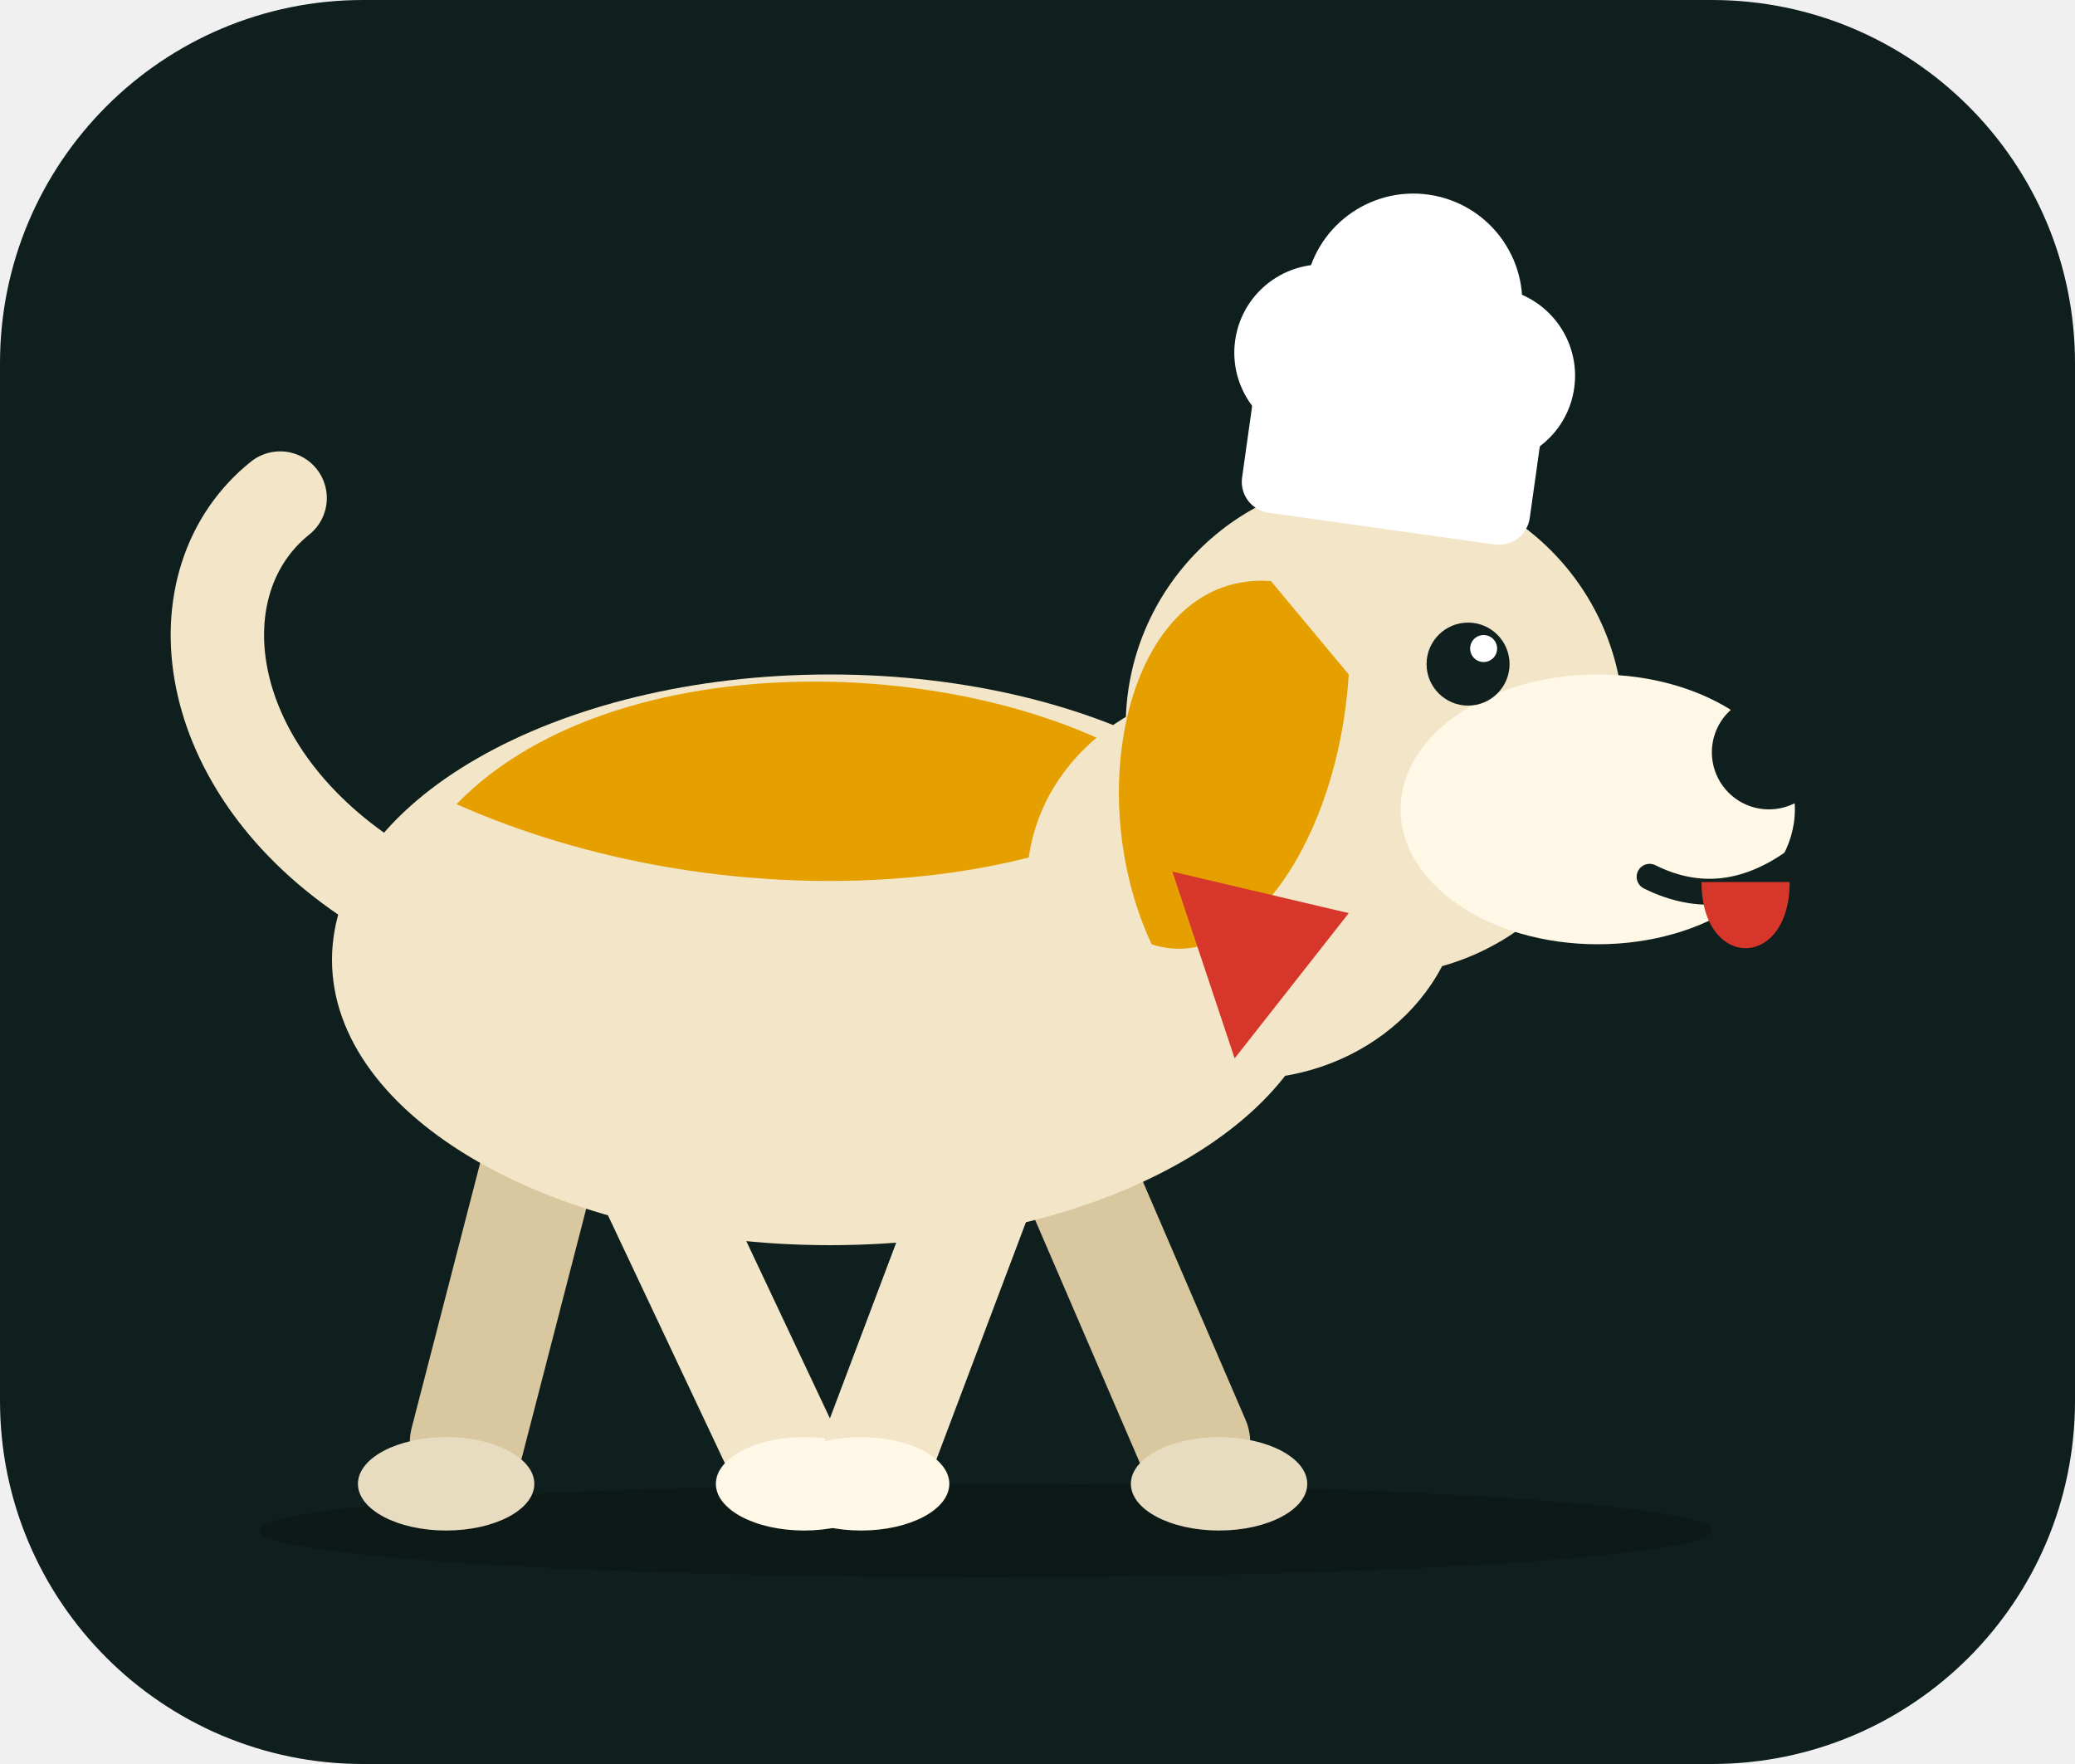
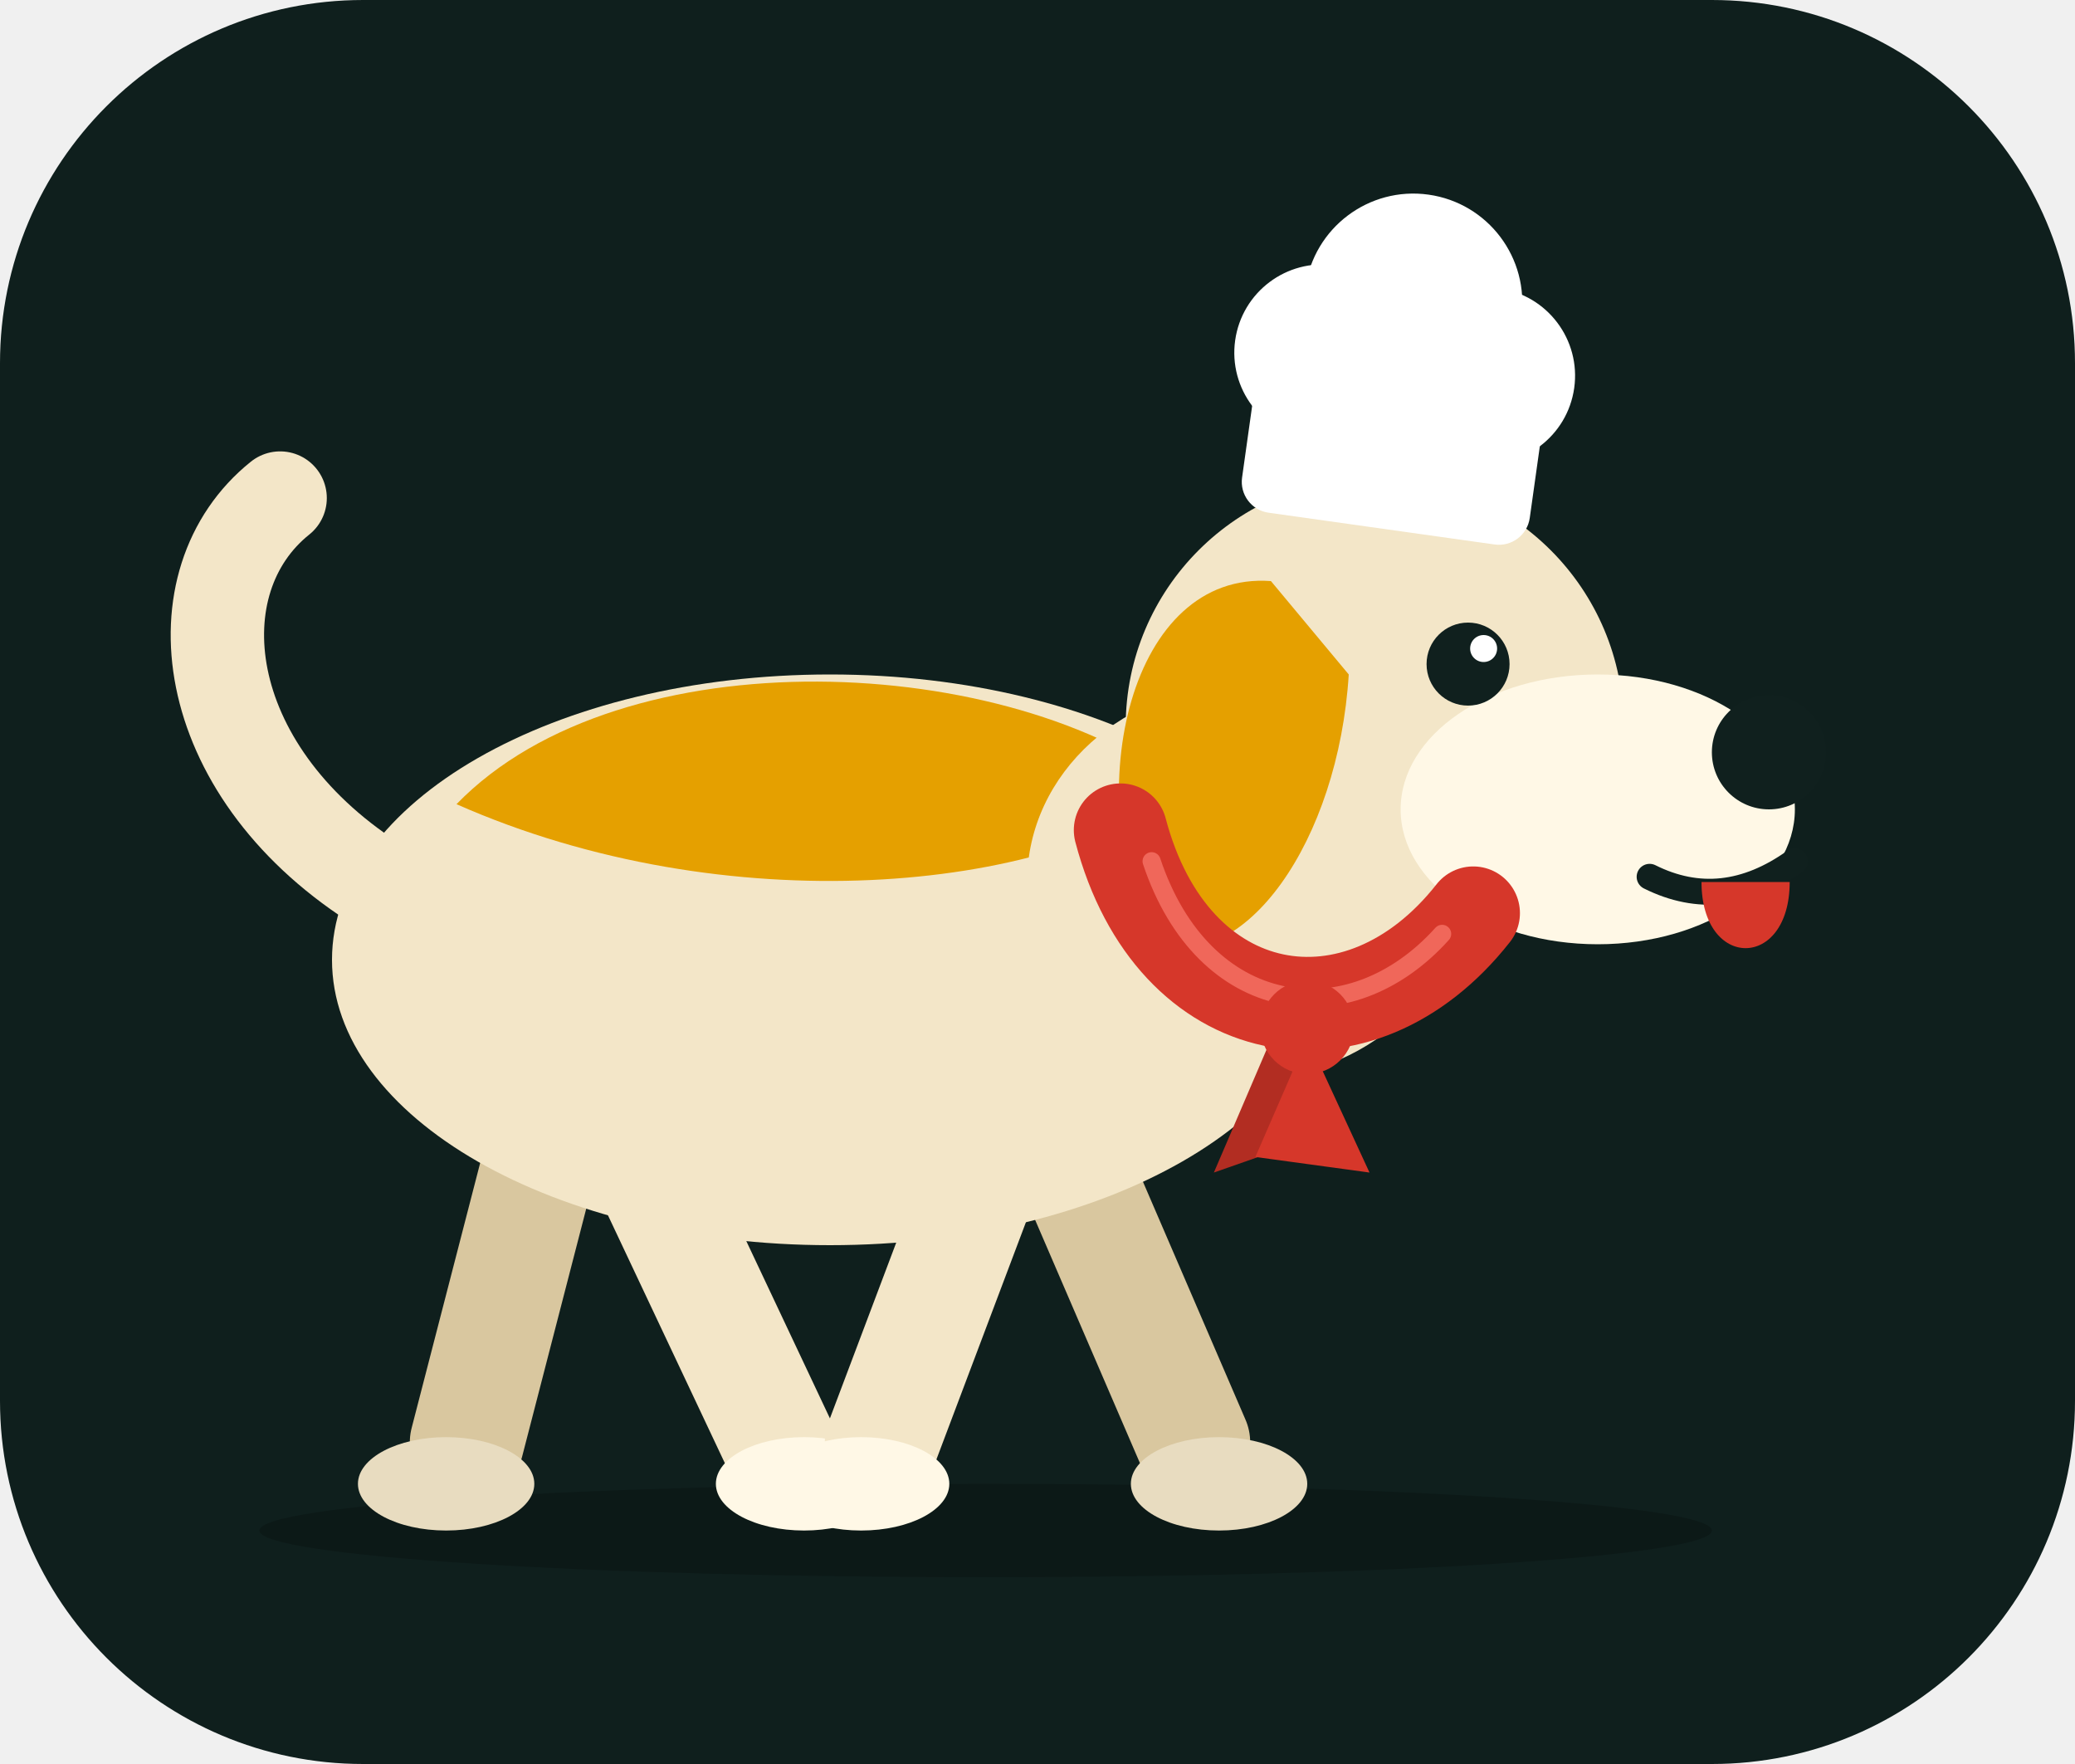
<svg xmlns="http://www.w3.org/2000/svg" viewBox="10 -20 400 340">
  <rect x="10" y="-20" width="400" height="340" rx="70" fill="#0f1f1d" />
  <ellipse cx="200" cy="275" rx="140" ry="9" fill="#00000033" />
  <g class="la" style="transform-origin:215px 200px">
    <path d="M215 200L240 258" stroke="#d9c79f" stroke-width="22" stroke-linecap="round" />
    <ellipse cx="245" cy="266" rx="17" ry="9" fill="#e8dcc0" />
  </g>
  <g class="lb" style="transform-origin:115px 200px">
    <path d="M115 200L100 258" stroke="#d9c79f" stroke-width="22" stroke-linecap="round" />
    <ellipse cx="96" cy="266" rx="17" ry="9" fill="#e8dcc0" />
  </g>
  <g class="bodyg">
    <path class="tail" d="M82 150C48 128 44 92 64 76" stroke="#f3e6c8" stroke-width="18" stroke-linecap="round" fill="none" />
    <ellipse cx="170" cy="165" rx="96" ry="55" fill="#f3e6c8" />
    <path d="M98 135C130 102 205 106 238 132 212 152 150 158 98 135z" fill="#e5a000" />
    <ellipse cx="250" cy="150" rx="42" ry="38" fill="#f3e6c8" />
    <circle cx="275" cy="120" r="48" fill="#f3e6c8" />
    <path d="M255 92C228 90 218 132 232 162 250 168 268 142 270 110z" fill="#e5a000" />
    <ellipse cx="318" cy="136" rx="38" ry="26" fill="#fff8e6" />
    <circle cx="351" cy="125" r="11" fill="#10201e" />
    <path d="M328 149q14 7 28-3" stroke="#10201e" stroke-width="5" stroke-linecap="round" fill="none" />
    <path d="M338 150c0 17 17 17 17 0z" fill="#d6372a" />
    <circle cx="293" cy="108" r="8" fill="#10201e" />
    <circle cx="296" cy="105" r="2.6" fill="#fff" />
-     <path d="M236 148l34 8-22 28z" fill="#d6372a" />
+     <path d="M226 140C236 178 272 184 294 156" stroke="#d6372a" stroke-width="18" stroke-linecap="round" fill="none" />
+     <path d="M232 146C242 176 270 180 288 160" stroke="#f0675a" stroke-width="3.5" stroke-linecap="round" fill="none" />
+     <path d="M256 178l-12 28 20-7z" fill="#b22d22" />
+     <path d="M262 180l12 26-22-3z" fill="#d6372a" />
+     <circle cx="262" cy="178" r="9" fill="#d6372a" />
    <g transform="rotate(8 278 70)">
      <circle cx="262" cy="50" r="17" fill="#fff" />
      <circle cx="294" cy="50" r="17" fill="#fff" />
      <circle cx="278" cy="38" r="21" fill="#fff" />
      <rect x="250" y="56" width="56" height="26" rx="6" fill="#fff" />
    </g>
  </g>
  <g class="la" style="transform-origin:135px 205px">
    <path d="M135 205L160 258" stroke="#f3e6c8" stroke-width="22" stroke-linecap="round" />
    <ellipse cx="165" cy="266" rx="17" ry="9" fill="#fff8e6" />
  </g>
  <g class="lb" style="transform-origin:200px 205px">
    <path d="M200 205L180 258" stroke="#f3e6c8" stroke-width="22" stroke-linecap="round" />
    <ellipse cx="176" cy="266" rx="17" ry="9" fill="#fff8e6" />
  </g>
</svg>
